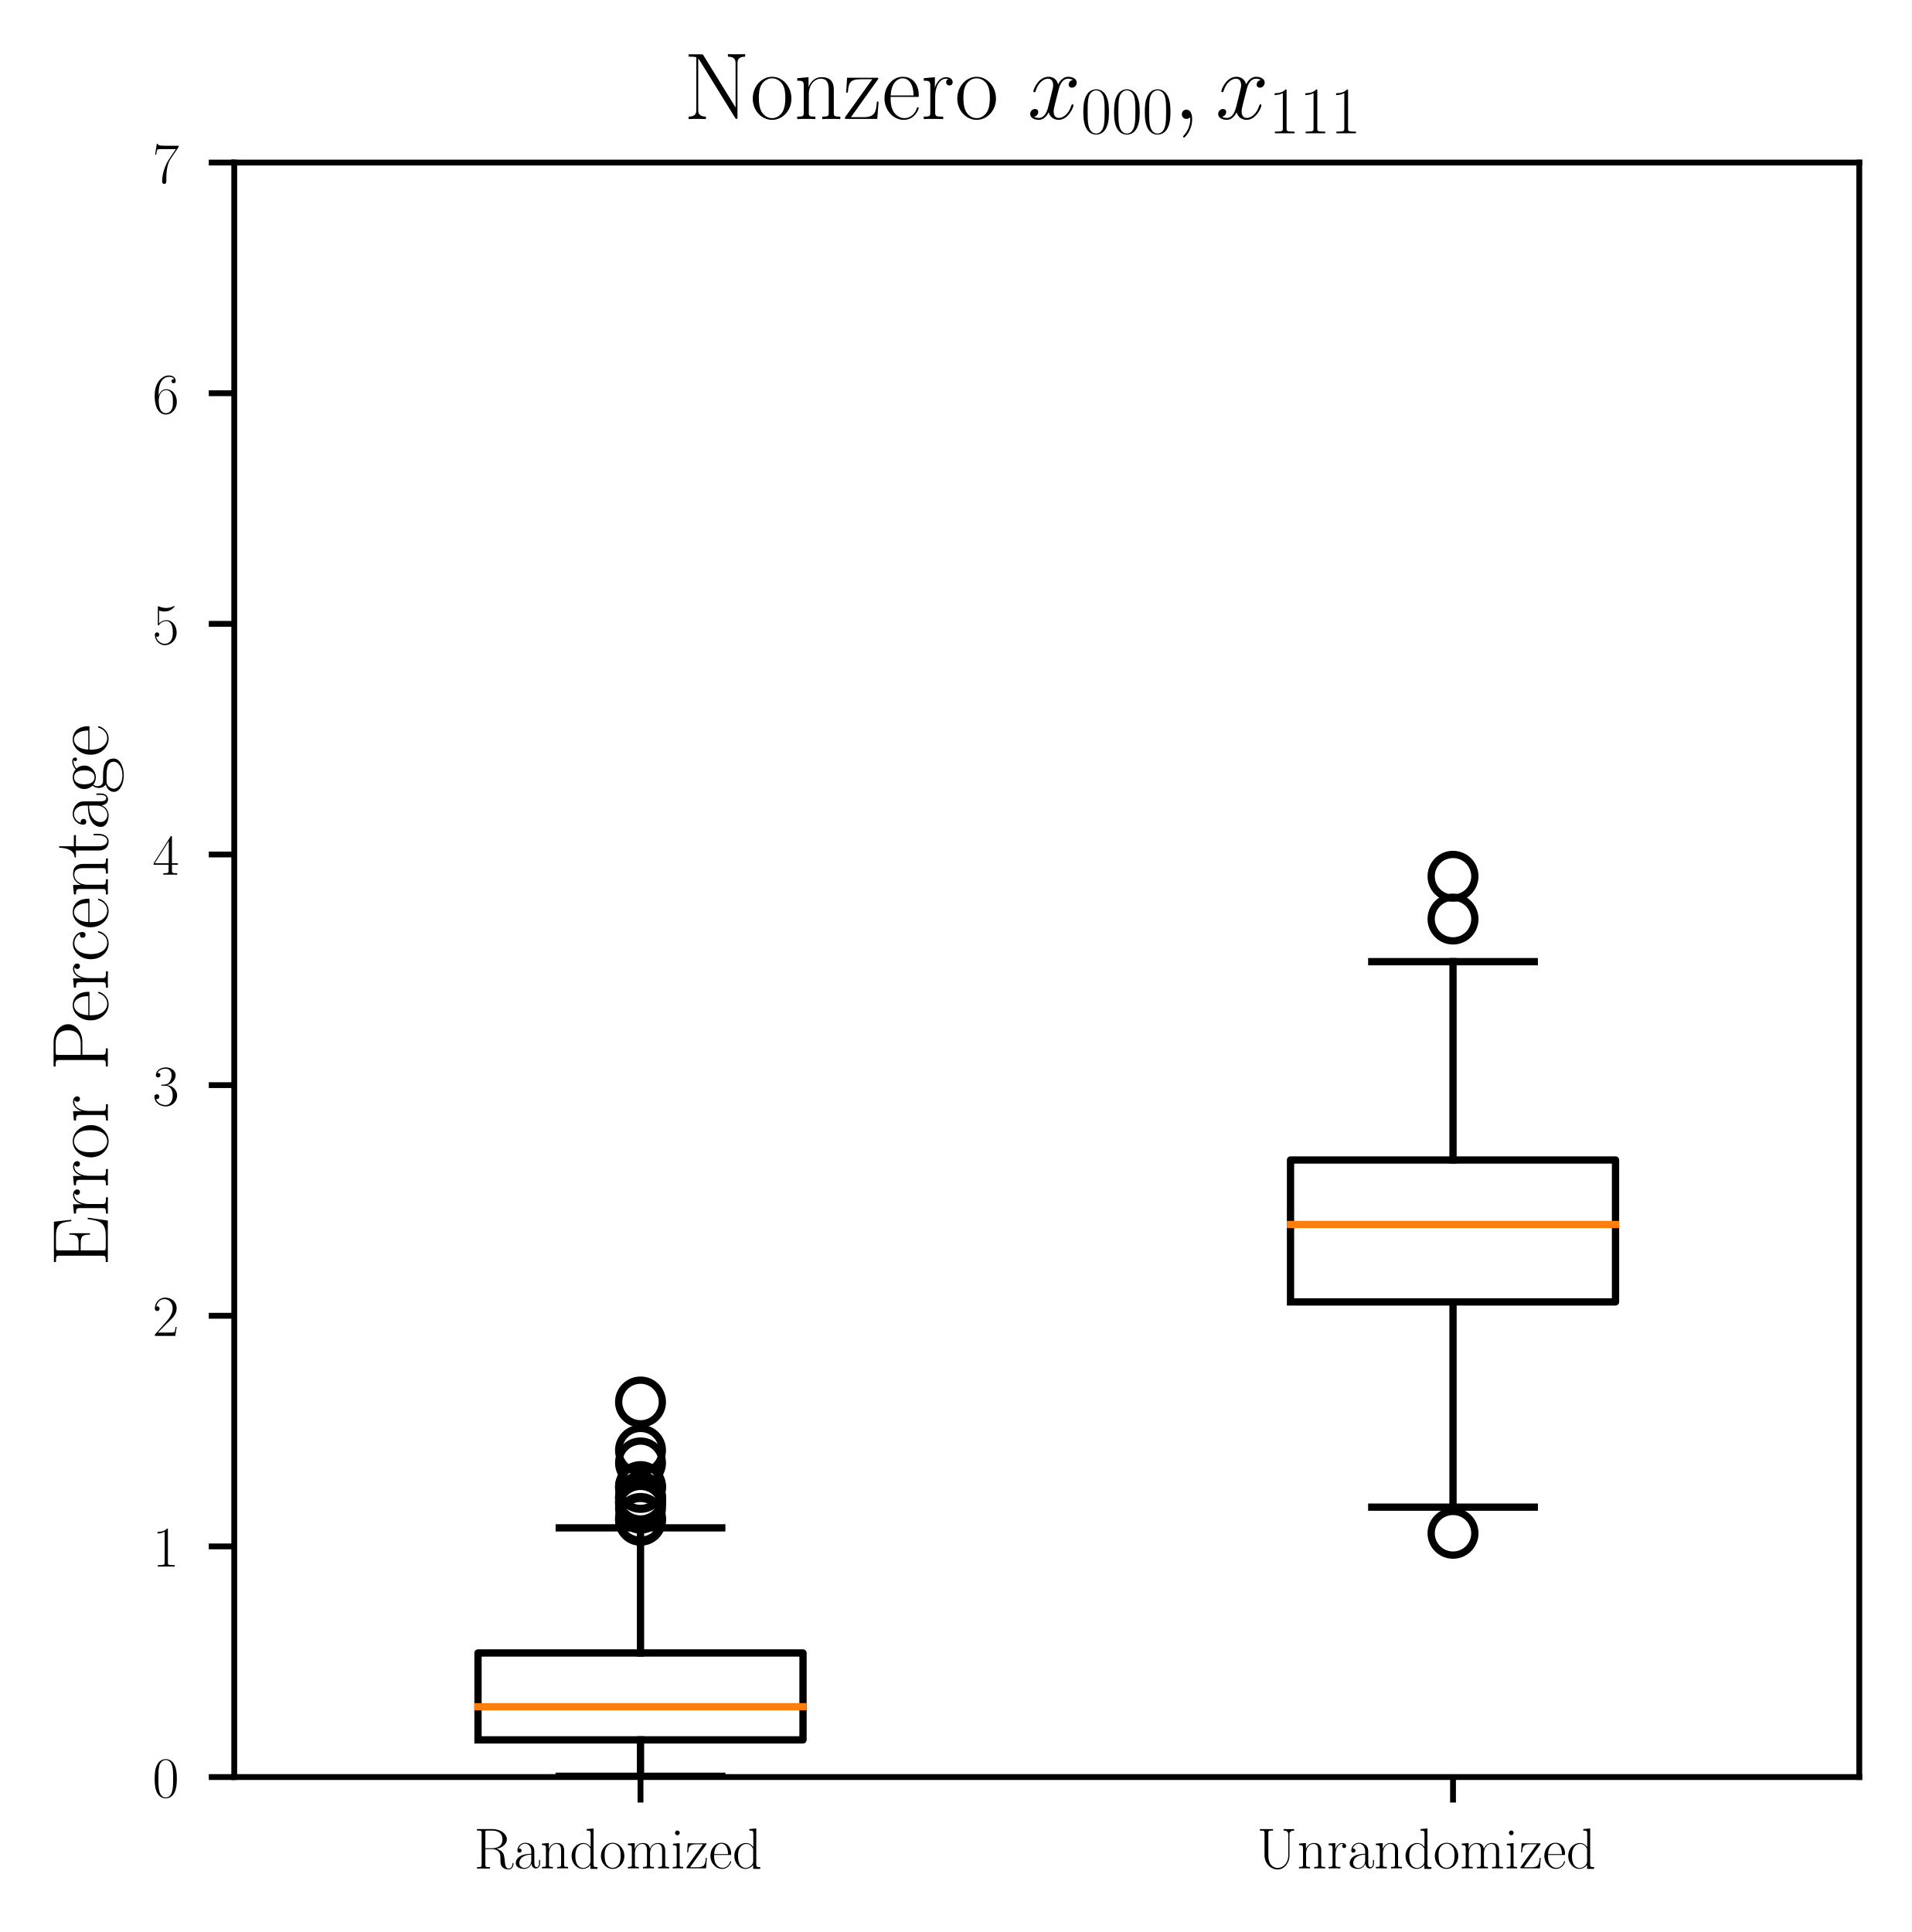
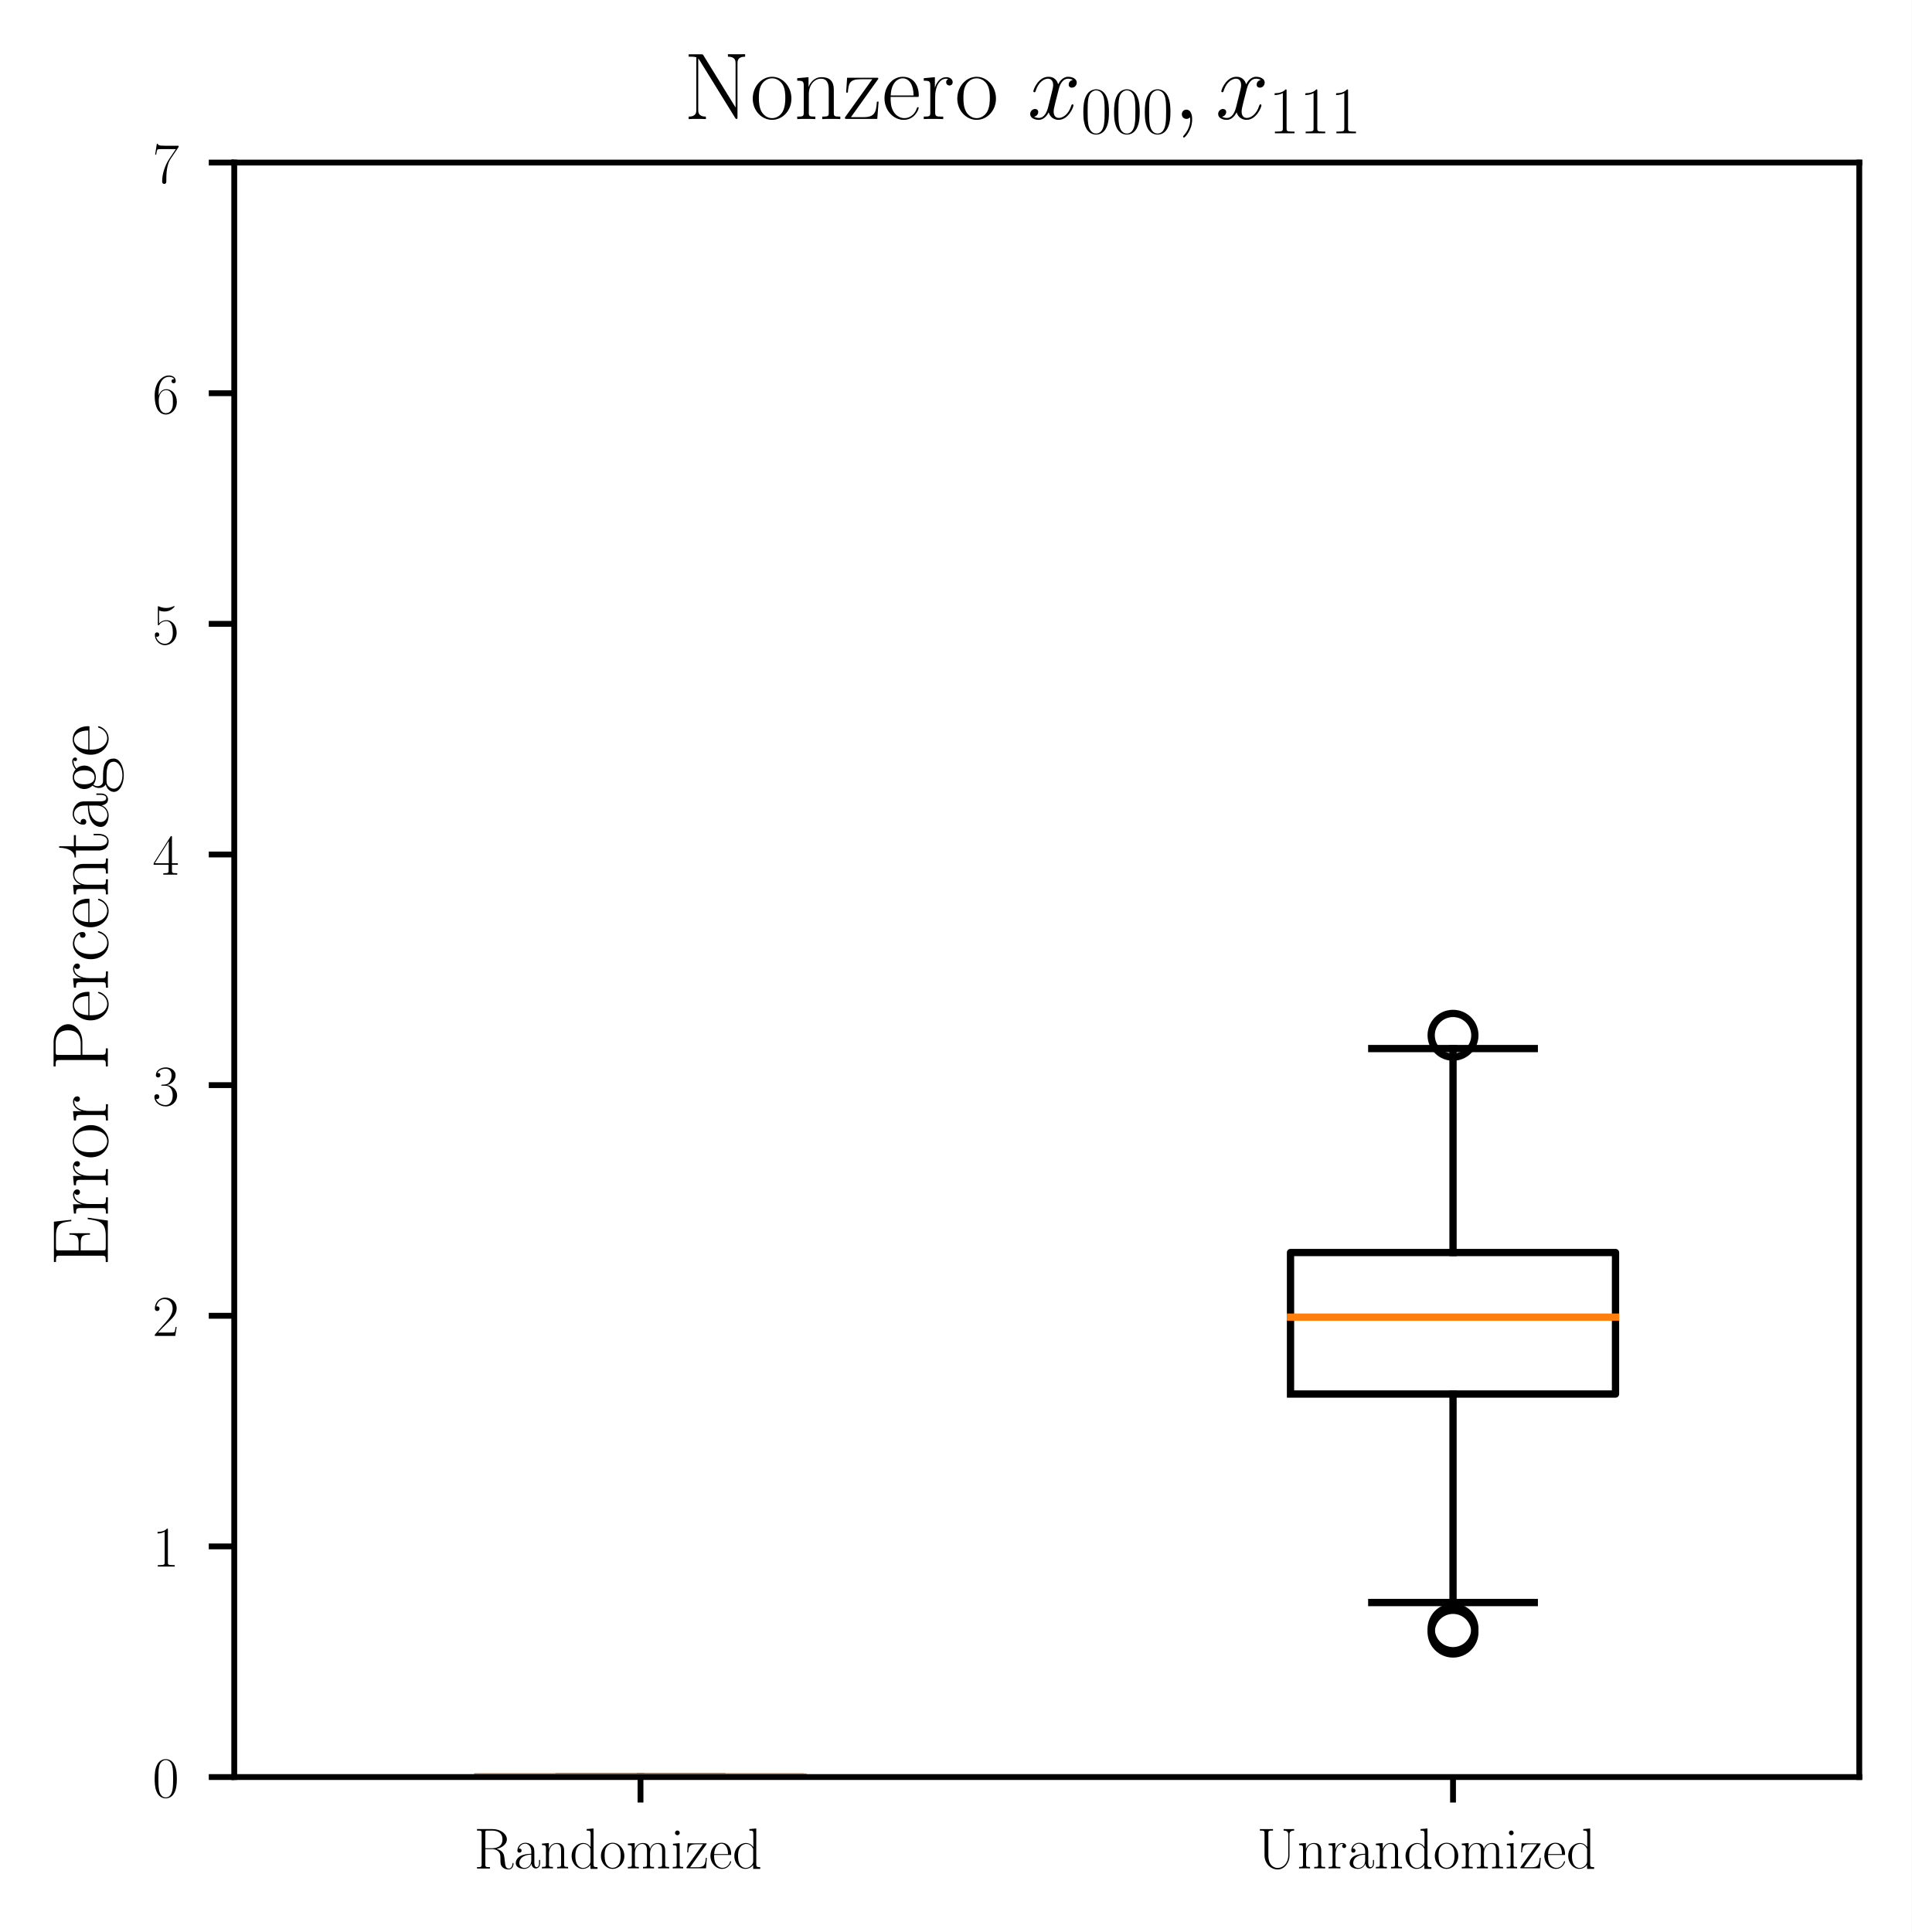
<svg xmlns="http://www.w3.org/2000/svg" xmlns:xlink="http://www.w3.org/1999/xlink" width="262.575pt" height="265.377pt" viewBox="0 0 262.575 265.377" version="1.1">
  <defs>
    <style type="text/css">*{stroke-linejoin: round; stroke-linecap: butt}</style>
  </defs>
  <g id="figure_1">
    <g id="patch_1">
      <path d="M 0 265.377  L 262.575 265.377  L 262.575 0  L 0 0  z " style="fill: #ffffff" />
    </g>
    <g id="axes_1">
      <g id="patch_2">
        <path d="M 32.175 244.092  L 255.375 244.092  L 255.375 22.332  L 32.175 22.332  z " style="fill: #ffffff" />
      </g>
      <g id="matplotlib.axis_1">
        <g id="xtick_1">
          <g id="line2d_1">
            <defs>
-               <path id="md155d183c8" d="M 0 0  L 0 3.5  " style="stroke: #000000; stroke-width: 0.8" />
+               <path id="m723b0bdaaa" d="M 0 0  L 0 3.5  " style="stroke: #000000; stroke-width: 0.8" />
            </defs>
            <g>
-               <use xlink:href="#md155d183c8" x="87.975" y="244.092" style="stroke: #000000; stroke-width: 0.8" />
+               <use xlink:href="#m723b0bdaaa" x="87.975" y="244.092" style="stroke: #000000; stroke-width: 0.8" />
            </g>
          </g>
          <g id="text_1">
            <g transform="translate(65.10115 256.6272) scale(0.08 -0.08)">
              <defs>
                <path id="CMR17-52" d="M 2509 2146  C 3117 2268 3629 2676 3629 3186  C 3629 3785 2950 4326 2054 4326  L 333 4326  L 333 4160  C 774 4160 845 4160 845 3873  L 845 415  C 845 128 774 128 333 128  L 333 -26  C 518 -26 851 -26 1050 -26  C 1248 -26 1581 -26 1766 -26  L 1766 128  C 1325 128 1254 128 1254 417  L 1254 2112  L 2003 2112  C 2368 2112 2573 1964 2662 1881  C 2918 1632 2918 1459 2918 1024  C 2918 595 2918 377 3110 160  C 3354 -102 3680 -128 3821 -128  C 4294 -128 4365 396 4365 503  C 4365 540 4365 585 4307 585  C 4256 585 4250 547 4250 522  C 4218 112 4032 -26 3834 -26  C 3482 -26 3443 375 3405 764  C 3386 898 3373 993 3360 1133  C 3322 1452 3270 1917 2509 2146  z M 1984 2214  L 1254 2214  L 1254 3913  C 1254 4129 1267 4160 1523 4160  L 1990 4160  C 2522 4160 3142 3977 3142 3190  C 3142 2372 2464 2214 1984 2214  z " transform="scale(0.015625)" />
                <path id="CMR17-61" d="M 2304 1653  C 2304 2072 2304 2294 2035 2543  C 1798 2752 1523 2816 1306 2816  C 800 2816 435 2407 435 1971  C 435 1728 627 1728 666 1728  C 749 1728 896 1778 896 1954  C 896 2112 774 2181 666 2181  C 640 2181 608 2174 589 2168  C 723 2592 1069 2714 1293 2714  C 1613 2714 1965 2429 1965 1885  L 1965 1600  C 1587 1600 1133 1549 774 1357  C 371 1133 256 813 256 570  C 256 77 832 -64 1171 -64  C 1523 -64 1850 139 1990 511  C 2003 233 2182 -18 2464 -18  C 2598 -18 2938 70 2938 567  L 2938 920  L 2822 920  L 2822 562  C 2822 178 2650 128 2566 128  C 2304 128 2304 458 2304 738  L 2304 1653  z M 1965 870  C 1965 317 1568 38 1216 38  C 896 38 646 275 646 570  C 646 761 730 1100 1101 1305  C 1408 1478 1760 1504 1965 1504  L 1965 870  z " transform="scale(0.015625)" />
                <path id="CMR17-6e" d="M 2656 1933  C 2656 2259 2592 2790 1837 2790  C 1331 2790 1069 2400 973 2144  L 966 2144  L 966 2790  L 211 2720  L 211 2554  C 589 2554 646 2515 646 2208  L 646 428  C 646 184 621 153 211 153  L 211 -13  C 365 0 646 0 813 0  C 979 0 1267 0 1421 -13  L 1421 153  C 1011 153 986 178 986 428  L 986 1658  C 986 2247 1344 2688 1792 2688  C 2266 2688 2317 2266 2317 1958  L 2317 428  C 2317 184 2291 153 1882 153  L 1882 -13  C 2035 0 2317 0 2483 0  C 2650 0 2938 0 3091 -13  L 3091 153  C 2682 153 2656 178 2656 428  L 2656 1933  z " transform="scale(0.015625)" />
                <path id="CMR17-64" d="M 1869 4326  L 1869 4160  C 2246 4160 2304 4122 2304 3820  L 2304 2345  C 2278 2377 2016 2790 1498 2790  C 845 2790 211 2208 211 1364  C 211 525 806 -64 1434 -64  C 1978 -64 2259 337 2291 380  L 2291 -63  L 3066 -63  L 3066 128  C 2688 128 2630 166 2630 473  L 2630 4396  L 1869 4326  z M 2291 755  C 2291 563 2176 390 2029 262  C 1811 70 1594 38 1472 38  C 1286 38 621 134 621 1356  C 621 2612 1363 2688 1530 2688  C 1824 2688 2061 2522 2208 2291  C 2291 2157 2291 2138 2291 2023  L 2291 755  z " transform="scale(0.015625)" />
                <path id="CMR17-6f" d="M 2758 1356  C 2758 2176 2163 2816 1466 2816  C 768 2816 173 2176 173 1356  C 173 551 768 -64 1466 -64  C 2163 -64 2758 551 2758 1356  z M 1466 51  C 1165 51 909 230 762 480  C 602 767 582 1126 582 1408  C 582 1677 595 2010 762 2298  C 890 2509 1139 2714 1466 2714  C 1754 2714 1997 2554 2150 2330  C 2349 2029 2349 1607 2349 1408  C 2349 1158 2336 775 2163 467  C 1984 173 1709 51 1466 51  z " transform="scale(0.015625)" />
                <path id="CMR17-6d" d="M 4326 1933  C 4326 2252 4269 2790 3507 2790  C 3072 2790 2771 2496 2656 2151  L 2650 2151  C 2573 2676 2195 2790 1837 2790  C 1331 2790 1069 2400 973 2144  L 966 2144  L 966 2790  L 211 2720  L 211 2554  C 589 2554 646 2515 646 2208  L 646 428  C 646 184 621 153 211 153  L 211 -13  C 365 0 646 0 813 0  C 979 0 1267 0 1421 -13  L 1421 153  C 1011 153 986 178 986 428  L 986 1658  C 986 2247 1344 2688 1792 2688  C 2266 2688 2317 2266 2317 1958  L 2317 428  C 2317 184 2291 153 1882 153  L 1882 -13  C 2035 0 2317 0 2483 0  C 2650 0 2938 0 3091 -13  L 3091 153  C 2682 153 2656 178 2656 428  L 2656 1658  C 2656 2247 3014 2688 3462 2688  C 3936 2688 3987 2266 3987 1958  L 3987 428  C 3987 184 3962 153 3552 153  L 3552 -13  C 3706 0 3987 0 4154 0  C 4320 0 4608 0 4762 -13  L 4762 153  C 4352 153 4326 178 4326 428  L 4326 1933  z " transform="scale(0.015625)" />
                <path id="CMR17-69" d="M 992 3909  C 992 4049 877 4170 730 4170  C 589 4170 467 4056 467 3909  C 467 3769 582 3648 730 3648  C 870 3648 992 3763 992 3909  z M 243 2706  L 243 2541  C 602 2541 653 2502 653 2197  L 653 427  C 653 184 627 153 218 153  L 218 -13  C 371 0 646 0 806 0  C 960 0 1222 0 1370 -13  L 1370 153  C 992 153 979 191 979 420  L 979 2776  L 243 2706  z " transform="scale(0.015625)" />
                <path id="CMR17-7a" d="M 2310 2605  C 2362 2670 2362 2682 2362 2695  C 2362 2752 2336 2752 2221 2752  L 275 2752  L 211 1760  L 326 1760  C 371 2381 442 2650 1178 2650  L 1958 2650  L 128 96  C 128 0 134 0 269 0  L 2291 0  L 2381 1152  L 2266 1152  C 2214 442 2131 115 1350 115  L 531 115  L 2310 2605  z " transform="scale(0.015625)" />
                <path id="CMR17-65" d="M 2438 1472  C 2464 1498 2464 1511 2464 1576  C 2464 2238 2118 2816 1389 2816  C 710 2816 173 2169 173 1383  C 173 551 781 -64 1459 -64  C 2176 -64 2458 607 2458 740  C 2458 784 2419 784 2406 784  C 2362 784 2355 771 2330 696  C 2189 265 1837 51 1504 51  C 1229 51 954 203 781 480  C 582 803 582 1176 582 1472  L 2438 1472  z M 589 1568  C 634 2505 1126 2714 1382 2714  C 1818 2714 2112 2297 2118 1568  L 589 1568  z " transform="scale(0.015625)" />
              </defs>
              <use xlink:href="#CMR17-52" transform="scale(0.996264)" />
              <use xlink:href="#CMR17-61" transform="translate(67.7911 0) scale(0.996264)" />
              <use xlink:href="#CMR17-6e" transform="translate(113.4816 0) scale(0.996264)" />
              <use xlink:href="#CMR17-64" transform="translate(164.3769 0) scale(0.996264)" />
              <use xlink:href="#CMR17-6f" transform="translate(215.2723 0) scale(0.996264)" />
              <use xlink:href="#CMR17-6d" transform="translate(260.9628 0) scale(0.996264)" />
              <use xlink:href="#CMR17-69" transform="translate(337.8824 0) scale(0.996264)" />
              <use xlink:href="#CMR17-7a" transform="translate(362.7534 0) scale(0.996264)" />
              <use xlink:href="#CMR17-65" transform="translate(403.2391 0) scale(0.996264)" />
              <use xlink:href="#CMR17-64" transform="translate(443.7248 0) scale(0.996264)" />
            </g>
          </g>
        </g>
        <g id="xtick_2">
          <g id="line2d_2">
            <g>
-               <use xlink:href="#md155d183c8" x="199.575" y="244.092" style="stroke: #000000; stroke-width: 0.8" />
+               <use xlink:href="#m723b0bdaaa" x="199.575" y="244.092" style="stroke: #000000; stroke-width: 0.8" />
            </g>
          </g>
          <g id="text_2">
            <g transform="translate(172.642 256.6272) scale(0.08 -0.08)">
              <defs>
                <path id="CMR17-55" d="M 3456 1433  C 3456 579 2899 38 2291 38  C 1965 38 1670 210 1491 477  C 1286 783 1261 1178 1261 1401  L 1261 3874  C 1261 4160 1331 4160 1773 4160  L 1773 4320  C 1587 4320 1248 4320 1050 4320  C 851 4320 512 4320 326 4320  L 326 4160  C 768 4160 838 4160 838 3874  L 838 1433  C 838 516 1536 -128 2278 -128  C 3110 -128 3590 719 3590 1344  L 3590 3766  C 3590 4122 3917 4160 4102 4160  L 4102 4326  C 3955 4320 3686 4320 3526 4320  C 3366 4320 3091 4320 2944 4326  L 2944 4160  C 3456 4160 3456 3861 3456 3702  L 3456 1433  z " transform="scale(0.015625)" />
                <path id="CMR17-72" d="M 960 1497  C 960 2112 1222 2688 1702 2688  C 1747 2688 1792 2682 1837 2662  C 1837 2662 1696 2617 1696 2452  C 1696 2298 1818 2234 1914 2234  C 1990 2234 2131 2279 2131 2458  C 2131 2663 1926 2790 1709 2790  C 1222 2790 1011 2317 947 2093  L 941 2093  L 941 2790  L 198 2720  L 198 2554  C 576 2554 634 2515 634 2208  L 634 428  C 634 184 608 153 198 153  L 198 -13  C 352 0 646 0 813 0  C 998 0 1325 0 1498 -13  L 1498 153  C 1037 153 960 153 960 440  L 960 1497  z " transform="scale(0.015625)" />
              </defs>
              <use xlink:href="#CMR17-55" transform="scale(0.996264)" />
              <use xlink:href="#CMR17-6e" transform="translate(69.07243 0) scale(0.996264)" />
              <use xlink:href="#CMR17-72" transform="translate(119.9678 0) scale(0.996264)" />
              <use xlink:href="#CMR17-61" transform="translate(155.2486 0) scale(0.996264)" />
              <use xlink:href="#CMR17-6e" transform="translate(200.939 0) scale(0.996264)" />
              <use xlink:href="#CMR17-64" transform="translate(251.8344 0) scale(0.996264)" />
              <use xlink:href="#CMR17-6f" transform="translate(302.7298 0) scale(0.996264)" />
              <use xlink:href="#CMR17-6d" transform="translate(348.4203 0) scale(0.996264)" />
              <use xlink:href="#CMR17-69" transform="translate(425.3399 0) scale(0.996264)" />
              <use xlink:href="#CMR17-7a" transform="translate(450.2109 0) scale(0.996264)" />
              <use xlink:href="#CMR17-65" transform="translate(490.6966 0) scale(0.996264)" />
              <use xlink:href="#CMR17-64" transform="translate(531.1822 0) scale(0.996264)" />
            </g>
          </g>
        </g>
      </g>
      <g id="matplotlib.axis_2">
        <g id="ytick_1">
          <g id="line2d_3">
            <defs>
-               <path id="m31fdae907d" d="M 0 0  L -3.5 0  " style="stroke: #000000; stroke-width: 0.8" />
+               <path id="m574252016f" d="M 0 0  L -3.5 0  " style="stroke: #000000; stroke-width: 0.8" />
            </defs>
            <g>
-               <use xlink:href="#m31fdae907d" x="32.175" y="244.092" style="stroke: #000000; stroke-width: 0.8" />
+               <use xlink:href="#m574252016f" x="32.175" y="244.092" style="stroke: #000000; stroke-width: 0.8" />
            </g>
          </g>
          <g id="text_3">
            <g transform="translate(20.94124 246.8598) scale(0.08 -0.08)">
              <defs>
                <path id="CMR17-30" d="M 2688 2025  C 2688 2416 2682 3080 2413 3591  C 2176 4039 1798 4198 1466 4198  C 1158 4198 768 4058 525 3597  C 269 3118 243 2524 243 2025  C 243 1661 250 1106 448 619  C 723 -39 1216 -128 1466 -128  C 1760 -128 2208 -7 2470 600  C 2662 1042 2688 1559 2688 2025  z M 1466 -26  C 1056 -26 813 325 723 812  C 653 1188 653 1738 653 2096  C 653 2588 653 2997 736 3387  C 858 3929 1216 4096 1466 4096  C 1728 4096 2067 3923 2189 3400  C 2272 3036 2278 2607 2278 2096  C 2278 1680 2278 1169 2202 792  C 2067 95 1690 -26 1466 -26  z " transform="scale(0.015625)" />
              </defs>
              <use xlink:href="#CMR17-30" transform="scale(0.996264)" />
            </g>
          </g>
        </g>
        <g id="ytick_2">
          <g id="line2d_4">
            <g>
-               <use xlink:href="#m31fdae907d" x="32.175" y="212.412" style="stroke: #000000; stroke-width: 0.8" />
+               <use xlink:href="#m574252016f" x="32.175" y="212.412" style="stroke: #000000; stroke-width: 0.8" />
            </g>
          </g>
          <g id="text_4">
            <g transform="translate(20.94124 215.1798) scale(0.08 -0.08)">
              <defs>
                <path id="CMR17-31" d="M 1702 4058  C 1702 4192 1696 4192 1606 4192  C 1357 3916 979 3827 621 3827  C 602 3827 570 3827 563 3808  C 557 3795 557 3782 557 3648  C 755 3648 1088 3686 1344 3839  L 1344 461  C 1344 236 1331 160 781 160  L 589 160  L 589 0  C 896 0 1216 0 1523 0  C 1830 0 2150 0 2458 0  L 2458 160  L 2266 160  C 1715 160 1702 230 1702 458  L 1702 4058  z " transform="scale(0.015625)" />
              </defs>
              <use xlink:href="#CMR17-31" transform="scale(0.996264)" />
            </g>
          </g>
        </g>
        <g id="ytick_3">
          <g id="line2d_5">
            <g>
-               <use xlink:href="#m31fdae907d" x="32.175" y="180.732" style="stroke: #000000; stroke-width: 0.8" />
+               <use xlink:href="#m574252016f" x="32.175" y="180.732" style="stroke: #000000; stroke-width: 0.8" />
            </g>
          </g>
          <g id="text_5">
            <g transform="translate(20.94124 183.4998) scale(0.08 -0.08)">
              <defs>
                <path id="CMR17-32" d="M 2669 989  L 2554 989  C 2490 536 2438 459 2413 420  C 2381 369 1920 369 1830 369  L 602 369  C 832 619 1280 1072 1824 1597  C 2214 1967 2669 2402 2669 3035  C 2669 3790 2067 4224 1395 4224  C 691 4224 262 3604 262 3030  C 262 2780 448 2748 525 2748  C 589 2748 781 2787 781 3010  C 781 3207 614 3264 525 3264  C 486 3264 448 3258 422 3245  C 544 3790 915 4058 1306 4058  C 1862 4058 2227 3617 2227 3035  C 2227 2479 1901 2000 1536 1584  L 262 146  L 262 0  L 2515 0  L 2669 989  z " transform="scale(0.015625)" />
              </defs>
              <use xlink:href="#CMR17-32" transform="scale(0.996264)" />
            </g>
          </g>
        </g>
        <g id="ytick_4">
          <g id="line2d_6">
            <g>
-               <use xlink:href="#m31fdae907d" x="32.175" y="149.052" style="stroke: #000000; stroke-width: 0.8" />
+               <use xlink:href="#m574252016f" x="32.175" y="149.052" style="stroke: #000000; stroke-width: 0.8" />
            </g>
          </g>
          <g id="text_6">
            <g transform="translate(20.94124 151.8198) scale(0.08 -0.08)">
              <defs>
                <path id="CMR17-33" d="M 1414 2157  C 1984 2157 2234 1662 2234 1090  C 2234 320 1824 25 1453 25  C 1114 25 563 194 390 693  C 422 680 454 680 486 680  C 640 680 755 782 755 948  C 755 1133 614 1216 486 1216  C 378 1216 211 1165 211 926  C 211 335 787 -128 1466 -128  C 2176 -128 2720 430 2720 1085  C 2720 1707 2208 2157 1600 2227  C 2086 2328 2554 2756 2554 3329  C 2554 3820 2048 4179 1472 4179  C 890 4179 378 3829 378 3329  C 378 3110 544 3072 627 3072  C 762 3072 877 3155 877 3321  C 877 3486 762 3569 627 3569  C 602 3569 570 3569 544 3557  C 730 3959 1235 4032 1459 4032  C 1683 4032 2106 3925 2106 3320  C 2106 3143 2080 2828 1862 2550  C 1670 2304 1453 2304 1242 2284  C 1210 2284 1062 2269 1037 2269  C 992 2263 966 2257 966 2208  C 966 2163 973 2157 1101 2157  L 1414 2157  z " transform="scale(0.015625)" />
              </defs>
              <use xlink:href="#CMR17-33" transform="scale(0.996264)" />
            </g>
          </g>
        </g>
        <g id="ytick_5">
          <g id="line2d_7">
            <g>
-               <use xlink:href="#m31fdae907d" x="32.175" y="117.372" style="stroke: #000000; stroke-width: 0.8" />
+               <use xlink:href="#m574252016f" x="32.175" y="117.372" style="stroke: #000000; stroke-width: 0.8" />
            </g>
          </g>
          <g id="text_7">
            <g transform="translate(20.94124 120.1398) scale(0.08 -0.08)">
              <defs>
                <path id="CMR17-34" d="M 2150 4122  C 2150 4256 2144 4256 2029 4256  L 128 1254  L 128 1088  L 1779 1088  L 1779 457  C 1779 224 1766 160 1318 160  L 1197 160  L 1197 0  C 1402 0 1747 0 1965 0  C 2182 0 2528 0 2733 0  L 2733 160  L 2611 160  C 2163 160 2150 224 2150 457  L 2150 1088  L 2803 1088  L 2803 1254  L 2150 1254  L 2150 4122  z M 1798 3703  L 1798 1254  L 256 1254  L 1798 3703  z " transform="scale(0.015625)" />
              </defs>
              <use xlink:href="#CMR17-34" transform="scale(0.996264)" />
            </g>
          </g>
        </g>
        <g id="ytick_6">
          <g id="line2d_8">
            <g>
-               <use xlink:href="#m31fdae907d" x="32.175" y="85.692" style="stroke: #000000; stroke-width: 0.8" />
+               <use xlink:href="#m574252016f" x="32.175" y="85.692" style="stroke: #000000; stroke-width: 0.8" />
            </g>
          </g>
          <g id="text_8">
            <g transform="translate(20.94124 88.4598) scale(0.08 -0.08)">
              <defs>
                <path id="CMR17-35" d="M 730 3692  C 794 3666 1056 3584 1325 3584  C 1920 3584 2246 3911 2432 4100  C 2432 4157 2432 4192 2394 4192  C 2387 4192 2374 4192 2323 4163  C 2099 4058 1837 3973 1517 3973  C 1325 3973 1037 3999 723 4139  C 653 4171 640 4171 634 4171  C 602 4171 595 4164 595 4037  L 595 2203  C 595 2089 595 2057 659 2057  C 691 2057 704 2070 736 2114  C 941 2401 1222 2522 1542 2522  C 1766 2522 2246 2382 2246 1289  C 2246 1085 2246 715 2054 421  C 1894 159 1645 25 1370 25  C 947 25 518 320 403 814  C 429 807 480 795 506 795  C 589 795 749 840 749 1038  C 749 1210 627 1280 506 1280  C 358 1280 262 1190 262 1011  C 262 454 704 -128 1382 -128  C 2042 -128 2669 440 2669 1264  C 2669 2030 2170 2624 1549 2624  C 1222 2624 947 2503 730 2274  L 730 3692  z " transform="scale(0.015625)" />
              </defs>
              <use xlink:href="#CMR17-35" transform="scale(0.996264)" />
            </g>
          </g>
        </g>
        <g id="ytick_7">
          <g id="line2d_9">
            <g>
-               <use xlink:href="#m31fdae907d" x="32.175" y="54.012" style="stroke: #000000; stroke-width: 0.8" />
+               <use xlink:href="#m574252016f" x="32.175" y="54.012" style="stroke: #000000; stroke-width: 0.8" />
            </g>
          </g>
          <g id="text_9">
            <g transform="translate(20.94124 56.7798) scale(0.08 -0.08)">
              <defs>
                <path id="CMR17-36" d="M 678 2176  C 678 3690 1395 4032 1811 4032  C 1946 4032 2272 4009 2400 3776  C 2298 3776 2106 3776 2106 3553  C 2106 3381 2246 3323 2336 3323  C 2394 3323 2566 3348 2566 3560  C 2566 3954 2246 4179 1805 4179  C 1043 4179 243 3390 243 1984  C 243 253 966 -128 1478 -128  C 2099 -128 2688 427 2688 1283  C 2688 2081 2170 2662 1517 2662  C 1126 2662 838 2407 678 1960  L 678 2176  z M 1478 25  C 691 25 691 1200 691 1436  C 691 1896 909 2560 1504 2560  C 1613 2560 1926 2560 2138 2120  C 2253 1870 2253 1609 2253 1289  C 2253 944 2253 690 2118 434  C 1978 171 1773 25 1478 25  z " transform="scale(0.015625)" />
              </defs>
              <use xlink:href="#CMR17-36" transform="scale(0.996264)" />
            </g>
          </g>
        </g>
        <g id="ytick_8">
          <g id="line2d_10">
            <g>
-               <use xlink:href="#m31fdae907d" x="32.175" y="22.332" style="stroke: #000000; stroke-width: 0.8" />
+               <use xlink:href="#m574252016f" x="32.175" y="22.332" style="stroke: #000000; stroke-width: 0.8" />
            </g>
          </g>
          <g id="text_10">
            <g transform="translate(20.94124 25.0998) scale(0.08 -0.08)">
              <defs>
                <path id="CMR17-37" d="M 2886 3941  L 2886 4081  L 1382 4081  C 634 4081 621 4165 595 4288  L 480 4288  L 294 3094  L 410 3094  C 429 3215 474 3540 550 3661  C 589 3712 1062 3712 1171 3712  L 2579 3712  L 1869 2661  C 1395 1954 1069 999 1069 165  C 1069 89 1069 -128 1299 -128  C 1530 -128 1530 89 1530 171  L 1530 465  C 1530 1508 1709 2196 2003 2636  L 2886 3941  z " transform="scale(0.015625)" />
              </defs>
              <use xlink:href="#CMR17-37" transform="scale(0.996264)" />
            </g>
          </g>
        </g>
        <g id="text_11">
          <g transform="translate(14.81035 173.9126) rotate(-90) scale(0.11 -0.11)">
            <defs>
              <path id="CMR17-45" d="M 3885 1615  L 3770 1615  C 3629 676 3546 166 2419 166  L 1530 166  C 1274 166 1261 197 1261 414  L 1261 2176  L 1862 2176  C 2464 2176 2522 1960 2522 1430  L 2637 1430  L 2637 3081  L 2522 3081  C 2522 2557 2464 2342 1862 2342  L 1261 2342  L 1261 3913  C 1261 4128 1274 4160 1530 4160  L 2406 4160  C 3398 4160 3514 3769 3603 2929  L 3718 2929  L 3565 4325  L 326 4325  L 326 4160  C 768 4160 838 4160 838 3874  L 838 451  C 838 166 768 166 326 166  L 326 0  L 3654 0  L 3885 1615  z " transform="scale(0.015625)" />
              <path id="CMR17-50" d="M 1267 2042  L 2291 2042  C 3117 2042 3718 2578 3718 3184  C 3718 3791 3130 4352 2291 4352  L 333 4352  L 333 4186  C 774 4186 845 4186 845 3899  L 845 446  C 845 160 774 160 333 160  L 333 0  C 518 0 858 0 1056 0  C 1254 0 1594 0 1779 0  L 1779 160  C 1338 160 1267 160 1267 446  L 1267 2042  z M 1254 2176  L 1254 3938  C 1254 4155 1267 4186 1523 4186  L 2170 4186  C 2995 4186 3232 3714 3232 3184  C 3232 2604 2950 2176 2170 2176  L 1254 2176  z " transform="scale(0.015625)" />
              <path id="CMR17-63" d="M 2234 2240  C 2112 2240 1933 2240 1933 2017  C 1933 1838 2080 1787 2163 1787  C 2208 1787 2394 1807 2394 2024  C 2394 2467 1958 2803 1466 2803  C 787 2803 211 2178 211 1363  C 211 516 813 -64 1466 -64  C 2259 -64 2458 677 2458 748  C 2458 774 2451 793 2406 793  C 2362 793 2355 787 2330 703  C 2163 180 1798 51 1523 51  C 1114 51 621 427 621 1369  C 621 2338 1094 2688 1472 2688  C 1722 2688 2093 2573 2234 2240  z " transform="scale(0.015625)" />
              <path id="CMR17-74" d="M 966 2560  L 1862 2560  L 1862 2725  L 966 2725  L 966 3904  L 851 3904  C 838 3245 614 2668 70 2668  L 70 2560  L 627 2560  L 627 771  C 627 650 627 -64 1370 -64  C 1747 -64 1965 306 1965 777  L 1965 1140  L 1850 1140  L 1850 783  C 1850 344 1677 51 1408 51  C 1222 51 966 178 966 758  L 966 2560  z " transform="scale(0.015625)" />
              <path id="CMR17-67" d="M 710 1164  C 832 1068 1043 960 1299 960  C 1805 960 2240 1357 2240 1888  C 2240 2054 2189 2310 1997 2509  C 2176 2692 2438 2752 2586 2752  C 2611 2752 2650 2752 2682 2734  C 2656 2728 2598 2703 2598 2605  C 2598 2527 2656 2471 2739 2471  C 2835 2471 2886 2533 2886 2614  C 2886 2731 2790 2854 2586 2854  C 2330 2854 2106 2738 1926 2580  C 1734 2753 1504 2816 1299 2816  C 794 2816 358 2419 358 1888  C 358 1522 570 1292 634 1228  C 442 1004 442 743 442 711  C 442 545 506 302 723 168  C 390 85 128 -169 128 -486  C 128 -943 736 -1280 1466 -1280  C 2170 -1280 2803 -956 2803 -479  C 2803 384 1856 384 1363 384  C 1216 384 954 384 922 391  C 723 423 589 602 589 826  C 589 883 589 1024 710 1164  z M 1299 1068  C 736 1068 736 1760 736 1889  C 736 2016 736 2708 1299 2708  C 1862 2708 1862 2016 1862 1889  C 1862 1760 1862 1068 1299 1068  z M 1466 -1171  C 826 -1171 384 -835 384 -486  C 384 -289 493 -105 634 -4  C 794 104 858 104 1293 104  C 1818 104 2547 104 2547 -486  C 2547 -835 2106 -1171 1466 -1171  z " transform="scale(0.015625)" />
            </defs>
            <use xlink:href="#CMR17-45" transform="scale(0.996264)" />
            <use xlink:href="#CMR17-72" transform="translate(62.5863 0) scale(0.996264)" />
            <use xlink:href="#CMR17-72" transform="translate(97.86707 0) scale(0.996264)" />
            <use xlink:href="#CMR17-6f" transform="translate(133.1478 0) scale(0.996264)" />
            <use xlink:href="#CMR17-72" transform="translate(178.8383 0) scale(0.996264)" />
            <use xlink:href="#CMR17-50" transform="translate(244.195 0) scale(0.996264)" />
            <use xlink:href="#CMR17-65" transform="translate(304.1789 0) scale(0.996264)" />
            <use xlink:href="#CMR17-72" transform="translate(344.6646 0) scale(0.996264)" />
            <use xlink:href="#CMR17-63" transform="translate(379.9453 0) scale(0.996264)" />
            <use xlink:href="#CMR17-65" transform="translate(420.431 0) scale(0.996264)" />
            <use xlink:href="#CMR17-6e" transform="translate(460.9166 0) scale(0.996264)" />
            <use xlink:href="#CMR17-74" transform="translate(509.2096 0) scale(0.996264)" />
            <use xlink:href="#CMR17-61" transform="translate(544.4903 0) scale(0.996264)" />
            <use xlink:href="#CMR17-67" transform="translate(590.1808 0) scale(0.996264)" />
            <use xlink:href="#CMR17-65" transform="translate(635.8713 0) scale(0.996264)" />
          </g>
        </g>
      </g>
      <g id="line2d_11">
-         <path d="M 65.655 238.987  L 110.295 238.987  L 110.295 227.05  L 65.655 227.05  L 65.655 238.987  " clip-path="url(#pcbfa8687fa)" style="fill: none; stroke: #000000; stroke-linecap: square" />
+         <path d="M 65.655 244.092  L 110.295 244.092  L 110.295 244.092  L 65.655 244.092  L 65.655 244.092  " clip-path="url(#p9e878e9025)" style="fill: none; stroke: #000000; stroke-linecap: square" />
      </g>
      <g id="line2d_12">
-         <path d="M 87.975 238.987  L 87.975 243.99  " clip-path="url(#pcbfa8687fa)" style="fill: none; stroke: #000000; stroke-linecap: square" />
+         <path d="M 87.975 244.092  L 87.975 244.092  " clip-path="url(#p9e878e9025)" style="fill: none; stroke: #000000; stroke-linecap: square" />
      </g>
      <g id="line2d_13">
-         <path d="M 87.975 227.05  L 87.975 209.865  " clip-path="url(#pcbfa8687fa)" style="fill: none; stroke: #000000; stroke-linecap: square" />
+         <path d="M 87.975 244.092  L 87.975 244.092  " clip-path="url(#p9e878e9025)" style="fill: none; stroke: #000000; stroke-linecap: square" />
      </g>
      <g id="line2d_14">
-         <path d="M 76.815 243.99  L 99.135 243.99  " clip-path="url(#pcbfa8687fa)" style="fill: none; stroke: #000000; stroke-linecap: square" />
+         <path d="M 76.815 244.092  L 99.135 244.092  " clip-path="url(#p9e878e9025)" style="fill: none; stroke: #000000; stroke-linecap: square" />
      </g>
      <g id="line2d_15">
-         <path d="M 76.815 209.865  L 99.135 209.865  " clip-path="url(#pcbfa8687fa)" style="fill: none; stroke: #000000; stroke-linecap: square" />
-       </g>
-       <g id="line2d_16">
+         <path d="M 76.815 244.092  L 99.135 244.092  " clip-path="url(#p9e878e9025)" style="fill: none; stroke: #000000; stroke-linecap: square" />
+       </g>
+       <g id="line2d_16" />
+       <g id="line2d_17">
+         <path d="M 177.255 191.481  L 221.895 191.481  L 221.895 172.045  L 177.255 172.045  L 177.255 191.481  " clip-path="url(#p9e878e9025)" style="fill: none; stroke: #000000; stroke-linecap: square" />
+       </g>
+       <g id="line2d_18">
+         <path d="M 199.575 191.481  L 199.575 220.122  " clip-path="url(#p9e878e9025)" style="fill: none; stroke: #000000; stroke-linecap: square" />
+       </g>
+       <g id="line2d_19">
+         <path d="M 199.575 172.045  L 199.575 144.03  " clip-path="url(#p9e878e9025)" style="fill: none; stroke: #000000; stroke-linecap: square" />
+       </g>
+       <g id="line2d_20">
+         <path d="M 188.415 220.122  L 210.735 220.122  " clip-path="url(#p9e878e9025)" style="fill: none; stroke: #000000; stroke-linecap: square" />
+       </g>
+       <g id="line2d_21">
+         <path d="M 188.415 144.03  L 210.735 144.03  " clip-path="url(#p9e878e9025)" style="fill: none; stroke: #000000; stroke-linecap: square" />
+       </g>
+       <g id="line2d_22">
        <defs>
-           <path id="m4bca76e413" d="M 0 3  C 0.796 3 1.559 2.684 2.121 2.121  C 2.684 1.559 3 0.796 3 0  C 3 -0.796 2.684 -1.559 2.121 -2.121  C 1.559 -2.684 0.796 -3 0 -3  C -0.796 -3 -1.559 -2.684 -2.121 -2.121  C -2.684 -1.559 -3 -0.796 -3 0  C -3 0.796 -2.684 1.559 -2.121 2.121  C -1.559 2.684 -0.796 3 0 3  z " style="stroke: #000000" />
+           <path id="md7181c4c6e" d="M 0 3  C 0.796 3 1.559 2.684 2.121 2.121  C 2.684 1.559 3 0.796 3 0  C 3 -0.796 2.684 -1.559 2.121 -2.121  C 1.559 -2.684 0.796 -3 0 -3  C -0.796 -3 -1.559 -2.684 -2.121 -2.121  C -2.684 -1.559 -3 -0.796 -3 0  C -3 0.796 -2.684 1.559 -2.121 2.121  C -1.559 2.684 -0.796 3 0 3  z " style="stroke: #000000" />
        </defs>
-         <g clip-path="url(#pcbfa8687fa)">
-           <use xlink:href="#m4bca76e413" x="87.975" y="205.646" style="fill-opacity: 0; stroke: #000000" />
-           <use xlink:href="#m4bca76e413" x="87.975" y="207.164" style="fill-opacity: 0; stroke: #000000" />
-           <use xlink:href="#m4bca76e413" x="87.975" y="199.203" style="fill-opacity: 0; stroke: #000000" />
-           <use xlink:href="#m4bca76e413" x="87.975" y="204.312" style="fill-opacity: 0; stroke: #000000" />
-           <use xlink:href="#m4bca76e413" x="87.975" y="208.822" style="fill-opacity: 0; stroke: #000000" />
-           <use xlink:href="#m4bca76e413" x="87.975" y="206.336" style="fill-opacity: 0; stroke: #000000" />
-           <use xlink:href="#m4bca76e413" x="87.975" y="205.747" style="fill-opacity: 0; stroke: #000000" />
-           <use xlink:href="#m4bca76e413" x="87.975" y="204.194" style="fill-opacity: 0; stroke: #000000" />
-           <use xlink:href="#m4bca76e413" x="87.975" y="206.445" style="fill-opacity: 0; stroke: #000000" />
-           <use xlink:href="#m4bca76e413" x="87.975" y="200.944" style="fill-opacity: 0; stroke: #000000" />
-           <use xlink:href="#m4bca76e413" x="87.975" y="192.576" style="fill-opacity: 0; stroke: #000000" />
-           <use xlink:href="#m4bca76e413" x="87.975" y="208.566" style="fill-opacity: 0; stroke: #000000" />
-         </g>
-       </g>
-       <g id="line2d_17">
-         <path d="M 177.255 178.832  L 221.895 178.832  L 221.895 159.334  L 177.255 159.334  L 177.255 178.832  " clip-path="url(#pcbfa8687fa)" style="fill: none; stroke: #000000; stroke-linecap: square" />
-       </g>
-       <g id="line2d_18">
-         <path d="M 199.575 178.832  L 199.575 207.017  " clip-path="url(#pcbfa8687fa)" style="fill: none; stroke: #000000; stroke-linecap: square" />
-       </g>
-       <g id="line2d_19">
-         <path d="M 199.575 159.334  L 199.575 132.093  " clip-path="url(#pcbfa8687fa)" style="fill: none; stroke: #000000; stroke-linecap: square" />
-       </g>
-       <g id="line2d_20">
-         <path d="M 188.415 207.017  L 210.735 207.017  " clip-path="url(#pcbfa8687fa)" style="fill: none; stroke: #000000; stroke-linecap: square" />
-       </g>
-       <g id="line2d_21">
-         <path d="M 188.415 132.093  L 210.735 132.093  " clip-path="url(#pcbfa8687fa)" style="fill: none; stroke: #000000; stroke-linecap: square" />
-       </g>
-       <g id="line2d_22">
-         <g clip-path="url(#pcbfa8687fa)">
-           <use xlink:href="#m4bca76e413" x="199.575" y="210.608" style="fill-opacity: 0; stroke: #000000" />
-           <use xlink:href="#m4bca76e413" x="199.575" y="126.24" style="fill-opacity: 0; stroke: #000000" />
-           <use xlink:href="#m4bca76e413" x="199.575" y="120.365" style="fill-opacity: 0; stroke: #000000" />
+         <g clip-path="url(#p9e878e9025)">
+           <use xlink:href="#md7181c4c6e" x="199.575" y="223.741" style="fill-opacity: 0; stroke: #000000" />
+           <use xlink:href="#md7181c4c6e" x="199.575" y="224.186" style="fill-opacity: 0; stroke: #000000" />
+           <use xlink:href="#md7181c4c6e" x="199.575" y="142.204" style="fill-opacity: 0; stroke: #000000" />
        </g>
      </g>
      <g id="line2d_23">
-         <path d="M 65.655 234.435  L 110.295 234.435  " clip-path="url(#pcbfa8687fa)" style="fill: none; stroke: #ff7f0e; stroke-linecap: square" />
+         <path d="M 65.655 244.092  L 110.295 244.092  " clip-path="url(#p9e878e9025)" style="fill: none; stroke: #ff7f0e; stroke-linecap: square" />
      </g>
      <g id="line2d_24">
-         <path d="M 177.255 168.196  L 221.895 168.196  " clip-path="url(#pcbfa8687fa)" style="fill: none; stroke: #ff7f0e; stroke-linecap: square" />
+         <path d="M 177.255 180.918  L 221.895 180.918  " clip-path="url(#p9e878e9025)" style="fill: none; stroke: #ff7f0e; stroke-linecap: square" />
      </g>
      <g id="patch_3">
        <path d="M 32.175 244.092  L 32.175 22.332  " style="fill: none; stroke: #000000; stroke-width: 0.8; stroke-linejoin: miter; stroke-linecap: square" />
      </g>
      <g id="patch_4">
        <path d="M 255.375 244.092  L 255.375 22.332  " style="fill: none; stroke: #000000; stroke-width: 0.8; stroke-linejoin: miter; stroke-linecap: square" />
      </g>
      <g id="patch_5">
        <path d="M 32.175 244.092  L 255.375 244.092  " style="fill: none; stroke: #000000; stroke-width: 0.8; stroke-linejoin: miter; stroke-linecap: square" />
      </g>
      <g id="patch_6">
        <path d="M 32.175 22.332  L 255.375 22.332  " style="fill: none; stroke: #000000; stroke-width: 0.8; stroke-linejoin: miter; stroke-linecap: square" />
      </g>
      <g id="text_12">
        <g transform="translate(93.91893 16.3324) scale(0.132 -0.132)">
          <defs>
            <path id="CMR17-4e" d="M 1312 4250  C 1267 4320 1261 4320 1139 4320  L 326 4320  L 326 4160  L 448 4160  C 704 4160 819 4129 838 4122  L 838 610  C 838 451 838 153 326 153  L 326 -13  C 474 0 742 0 902 0  C 1062 0 1331 0 1478 -13  L 1478 153  C 966 153 966 451 966 610  L 966 4033  C 1011 3995 1011 3982 1056 3919  L 3430 76  C 3475 0 3494 0 3526 0  C 3590 0 3590 19 3590 139  L 3590 3705  C 3590 3863 3590 4160 4102 4160  L 4102 4326  C 3955 4320 3686 4320 3526 4320  C 3366 4320 3098 4320 2950 4326  L 2950 4160  C 3462 4160 3462 3862 3462 3703  L 3462 763  L 1312 4250  z " transform="scale(0.015625)" />
            <path id="CMMI12-78" d="M 3034 2606  C 2829 2567 2752 2414 2752 2293  C 2752 2139 2874 2088 2963 2088  C 3155 2088 3290 2254 3290 2427  C 3290 2695 2982 2816 2714 2816  C 2323 2816 2106 2433 2048 2312  C 1901 2816 1504 2816 1389 2816  C 736 2816 390 1980 390 1839  C 390 1814 416 1782 461 1782  C 512 1782 525 1820 538 1846  C 755 2555 1184 2689 1370 2689  C 1658 2689 1715 2420 1715 2267  C 1715 2127 1677 1980 1600 1673  L 1382 798  C 1286 415 1101 64 762 64  C 730 64 570 64 435 147  C 666 192 717 383 717 460  C 717 588 621 664 499 664  C 346 664 179 530 179 326  C 179 57 480 -64 755 -64  C 1062 -64 1280 179 1414 441  C 1517 64 1837 -64 2074 -64  C 2726 -64 3072 773 3072 913  C 3072 945 3046 971 3008 971  C 2950 971 2944 939 2925 888  C 2752 326 2381 64 2093 64  C 1869 64 1747 230 1747 492  C 1747 632 1773 734 1875 1156  L 2099 2024  C 2195 2408 2413 2689 2707 2689  C 2720 2689 2899 2689 3034 2606  z " transform="scale(0.015625)" />
            <path id="CMMI12-3b" d="M 1248 -31  C 1248 343 1126 619 864 619  C 659 619 557 453 557 313  C 557 172 653 0 870 0  C 954 0 1024 26 1082 83  C 1094 96 1101 96 1107 96  C 1120 96 1120 5 1120 -27  C 1120 -240 1082 -659 710 -1080  C 640 -1157 640 -1170 640 -1183  C 640 -1216 672 -1248 704 -1248  C 755 -1248 1248 -771 1248 -31  z " transform="scale(0.015625)" />
          </defs>
          <use xlink:href="#CMR17-4e" transform="scale(0.996264)" />
          <use xlink:href="#CMR17-6f" transform="translate(69.07243 0) scale(0.996264)" />
          <use xlink:href="#CMR17-6e" transform="translate(114.7629 0) scale(0.996264)" />
          <use xlink:href="#CMR17-7a" transform="translate(165.6583 0) scale(0.996264)" />
          <use xlink:href="#CMR17-65" transform="translate(206.1439 0) scale(0.996264)" />
          <use xlink:href="#CMR17-72" transform="translate(246.6296 0) scale(0.996264)" />
          <use xlink:href="#CMR17-6f" transform="translate(281.9104 0) scale(0.996264)" />
          <use xlink:href="#CMMI12-78" transform="translate(357.6768 0) scale(0.996264)" />
          <use xlink:href="#CMR17-30" transform="translate(413.1109 -14.94392) scale(0.697382)" />
          <use xlink:href="#CMR17-30" transform="translate(445.094 -14.94392) scale(0.697382)" />
          <use xlink:href="#CMR17-30" transform="translate(477.0772 -14.94392) scale(0.697382)" />
          <use xlink:href="#CMMI12-3b" transform="translate(509.5585 0) scale(0.996264)" />
          <use xlink:href="#CMMI12-78" transform="translate(553.2601 0) scale(0.996264)" />
          <use xlink:href="#CMR17-31" transform="translate(608.6942 -14.94392) scale(0.697382)" />
          <use xlink:href="#CMR17-31" transform="translate(640.6774 -14.94392) scale(0.697382)" />
          <use xlink:href="#CMR17-31" transform="translate(672.6606 -14.94392) scale(0.697382)" />
        </g>
      </g>
    </g>
  </g>
  <defs>
-     <clipPath id="pcbfa8687fa">
+     <clipPath id="p9e878e9025">
      <rect x="32.175" y="22.332" width="223.2" height="221.76" />
    </clipPath>
  </defs>
</svg>
